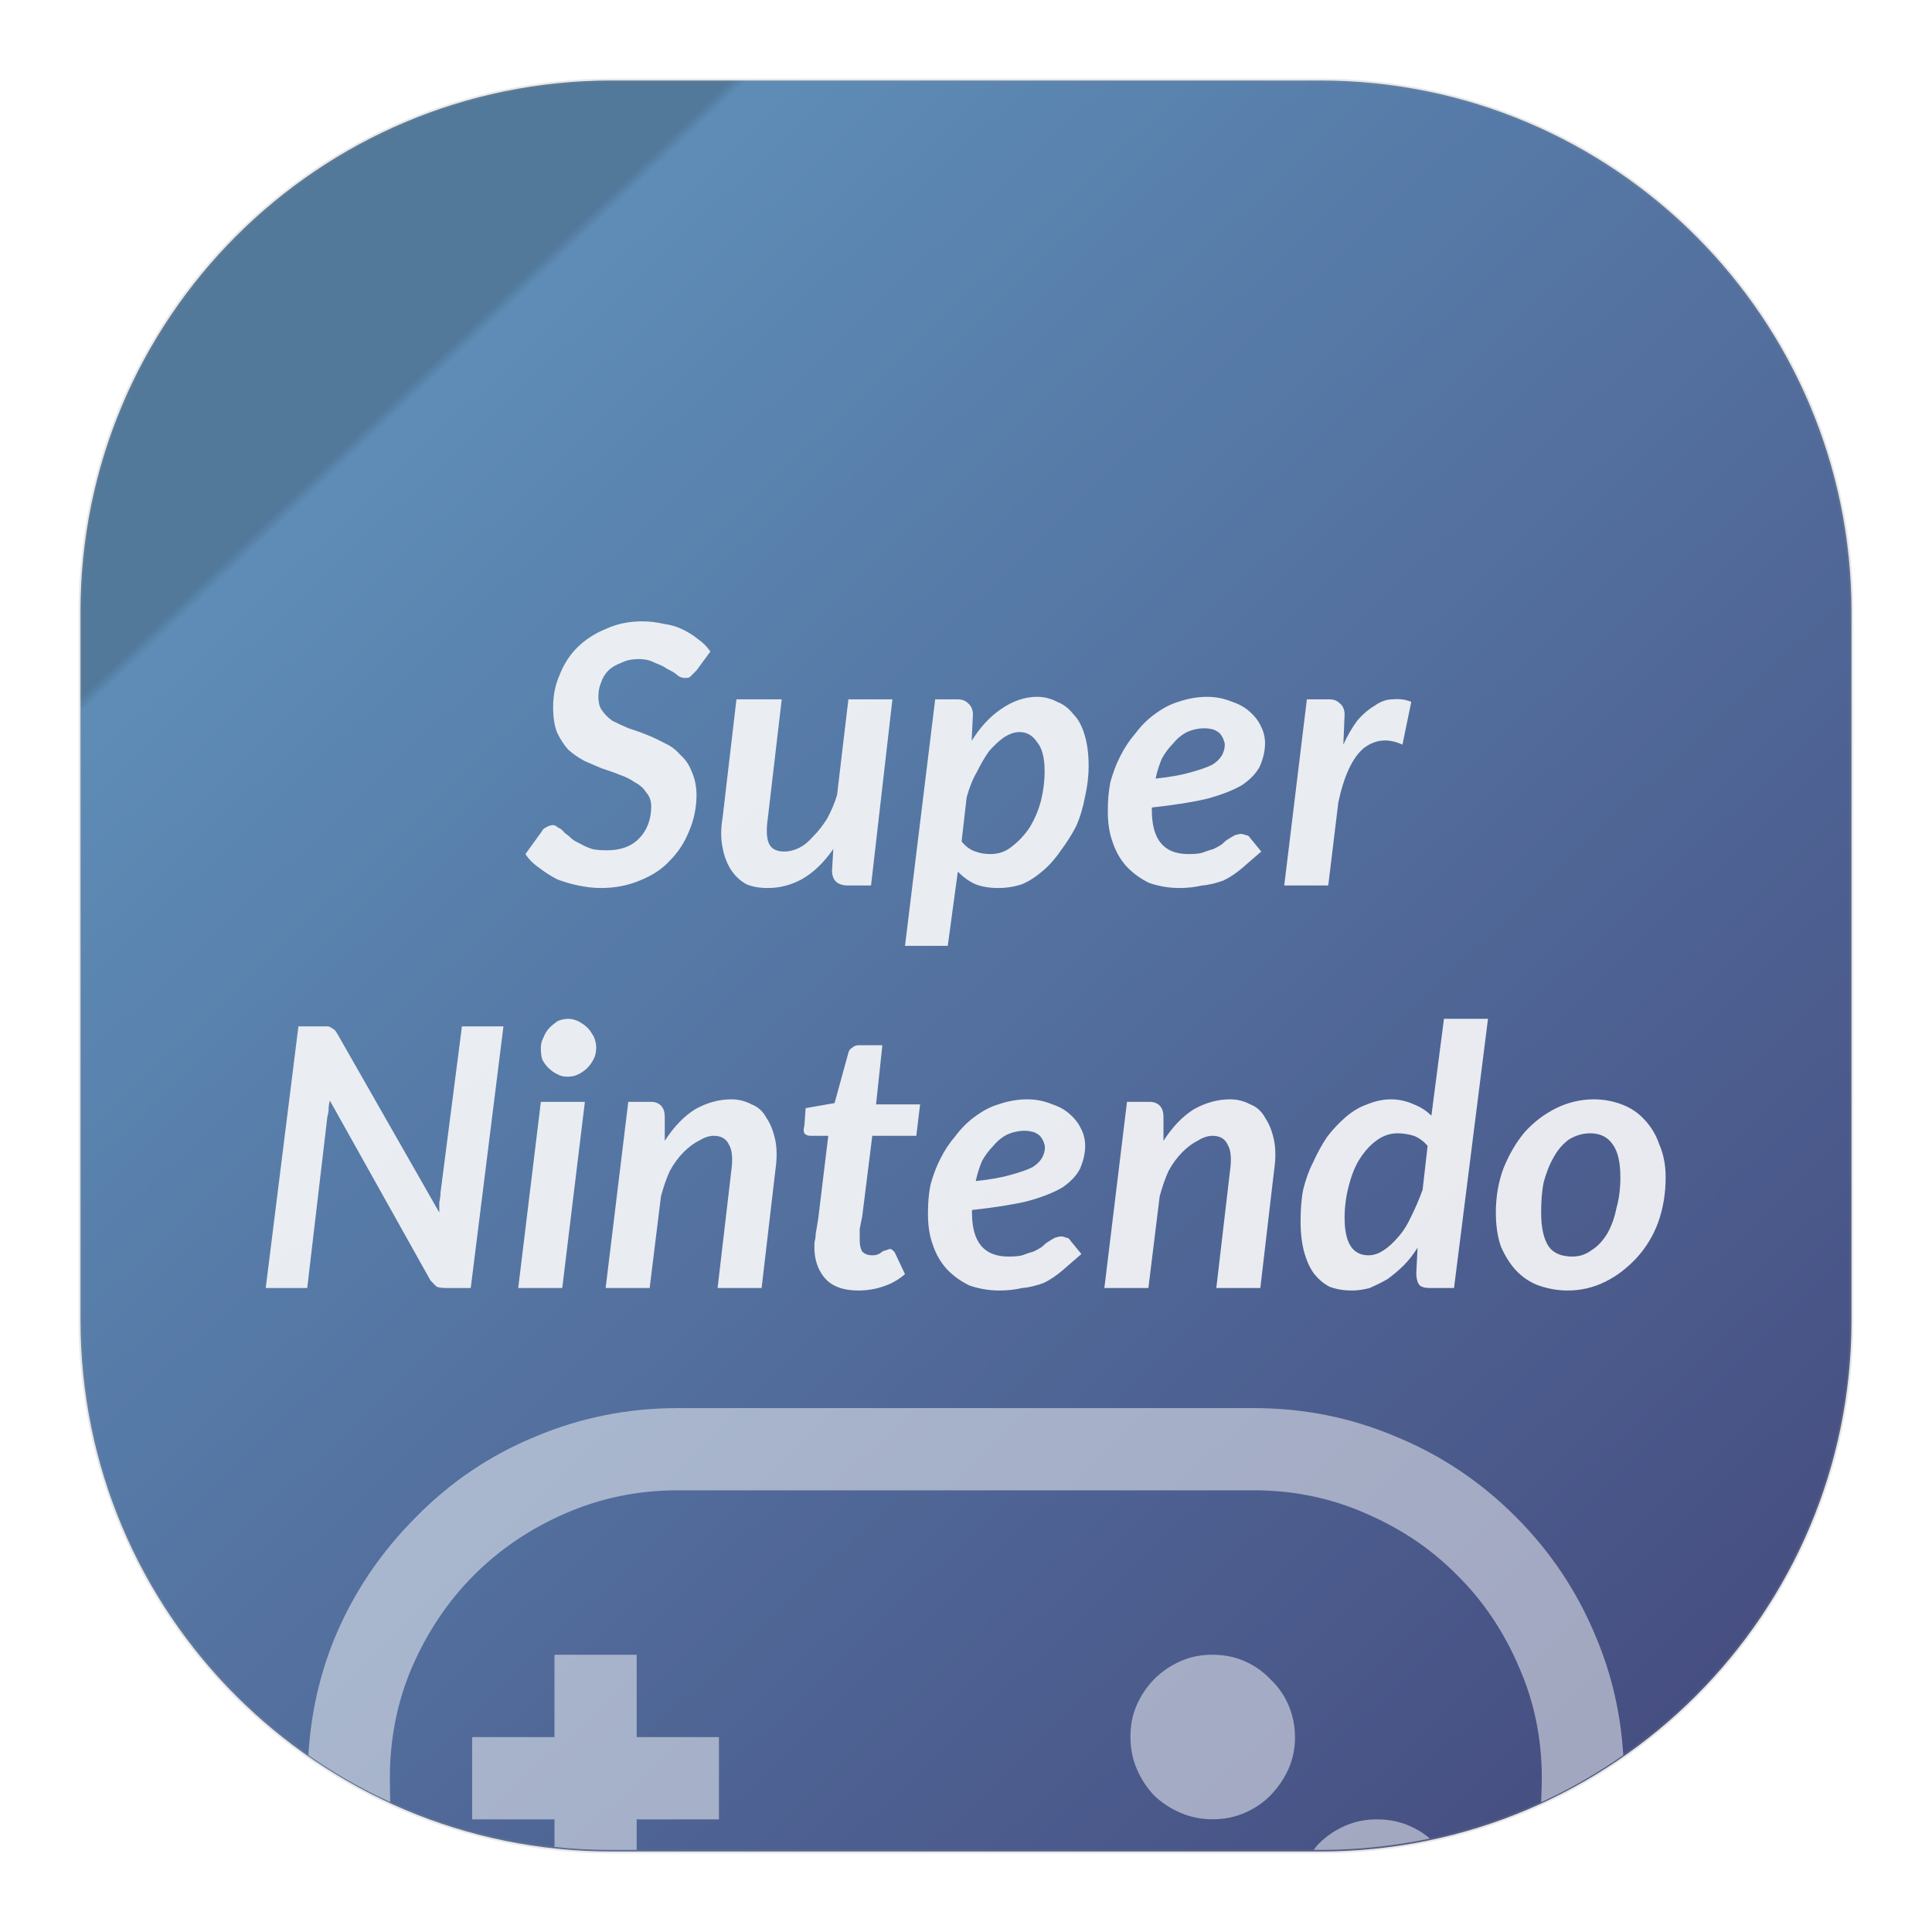
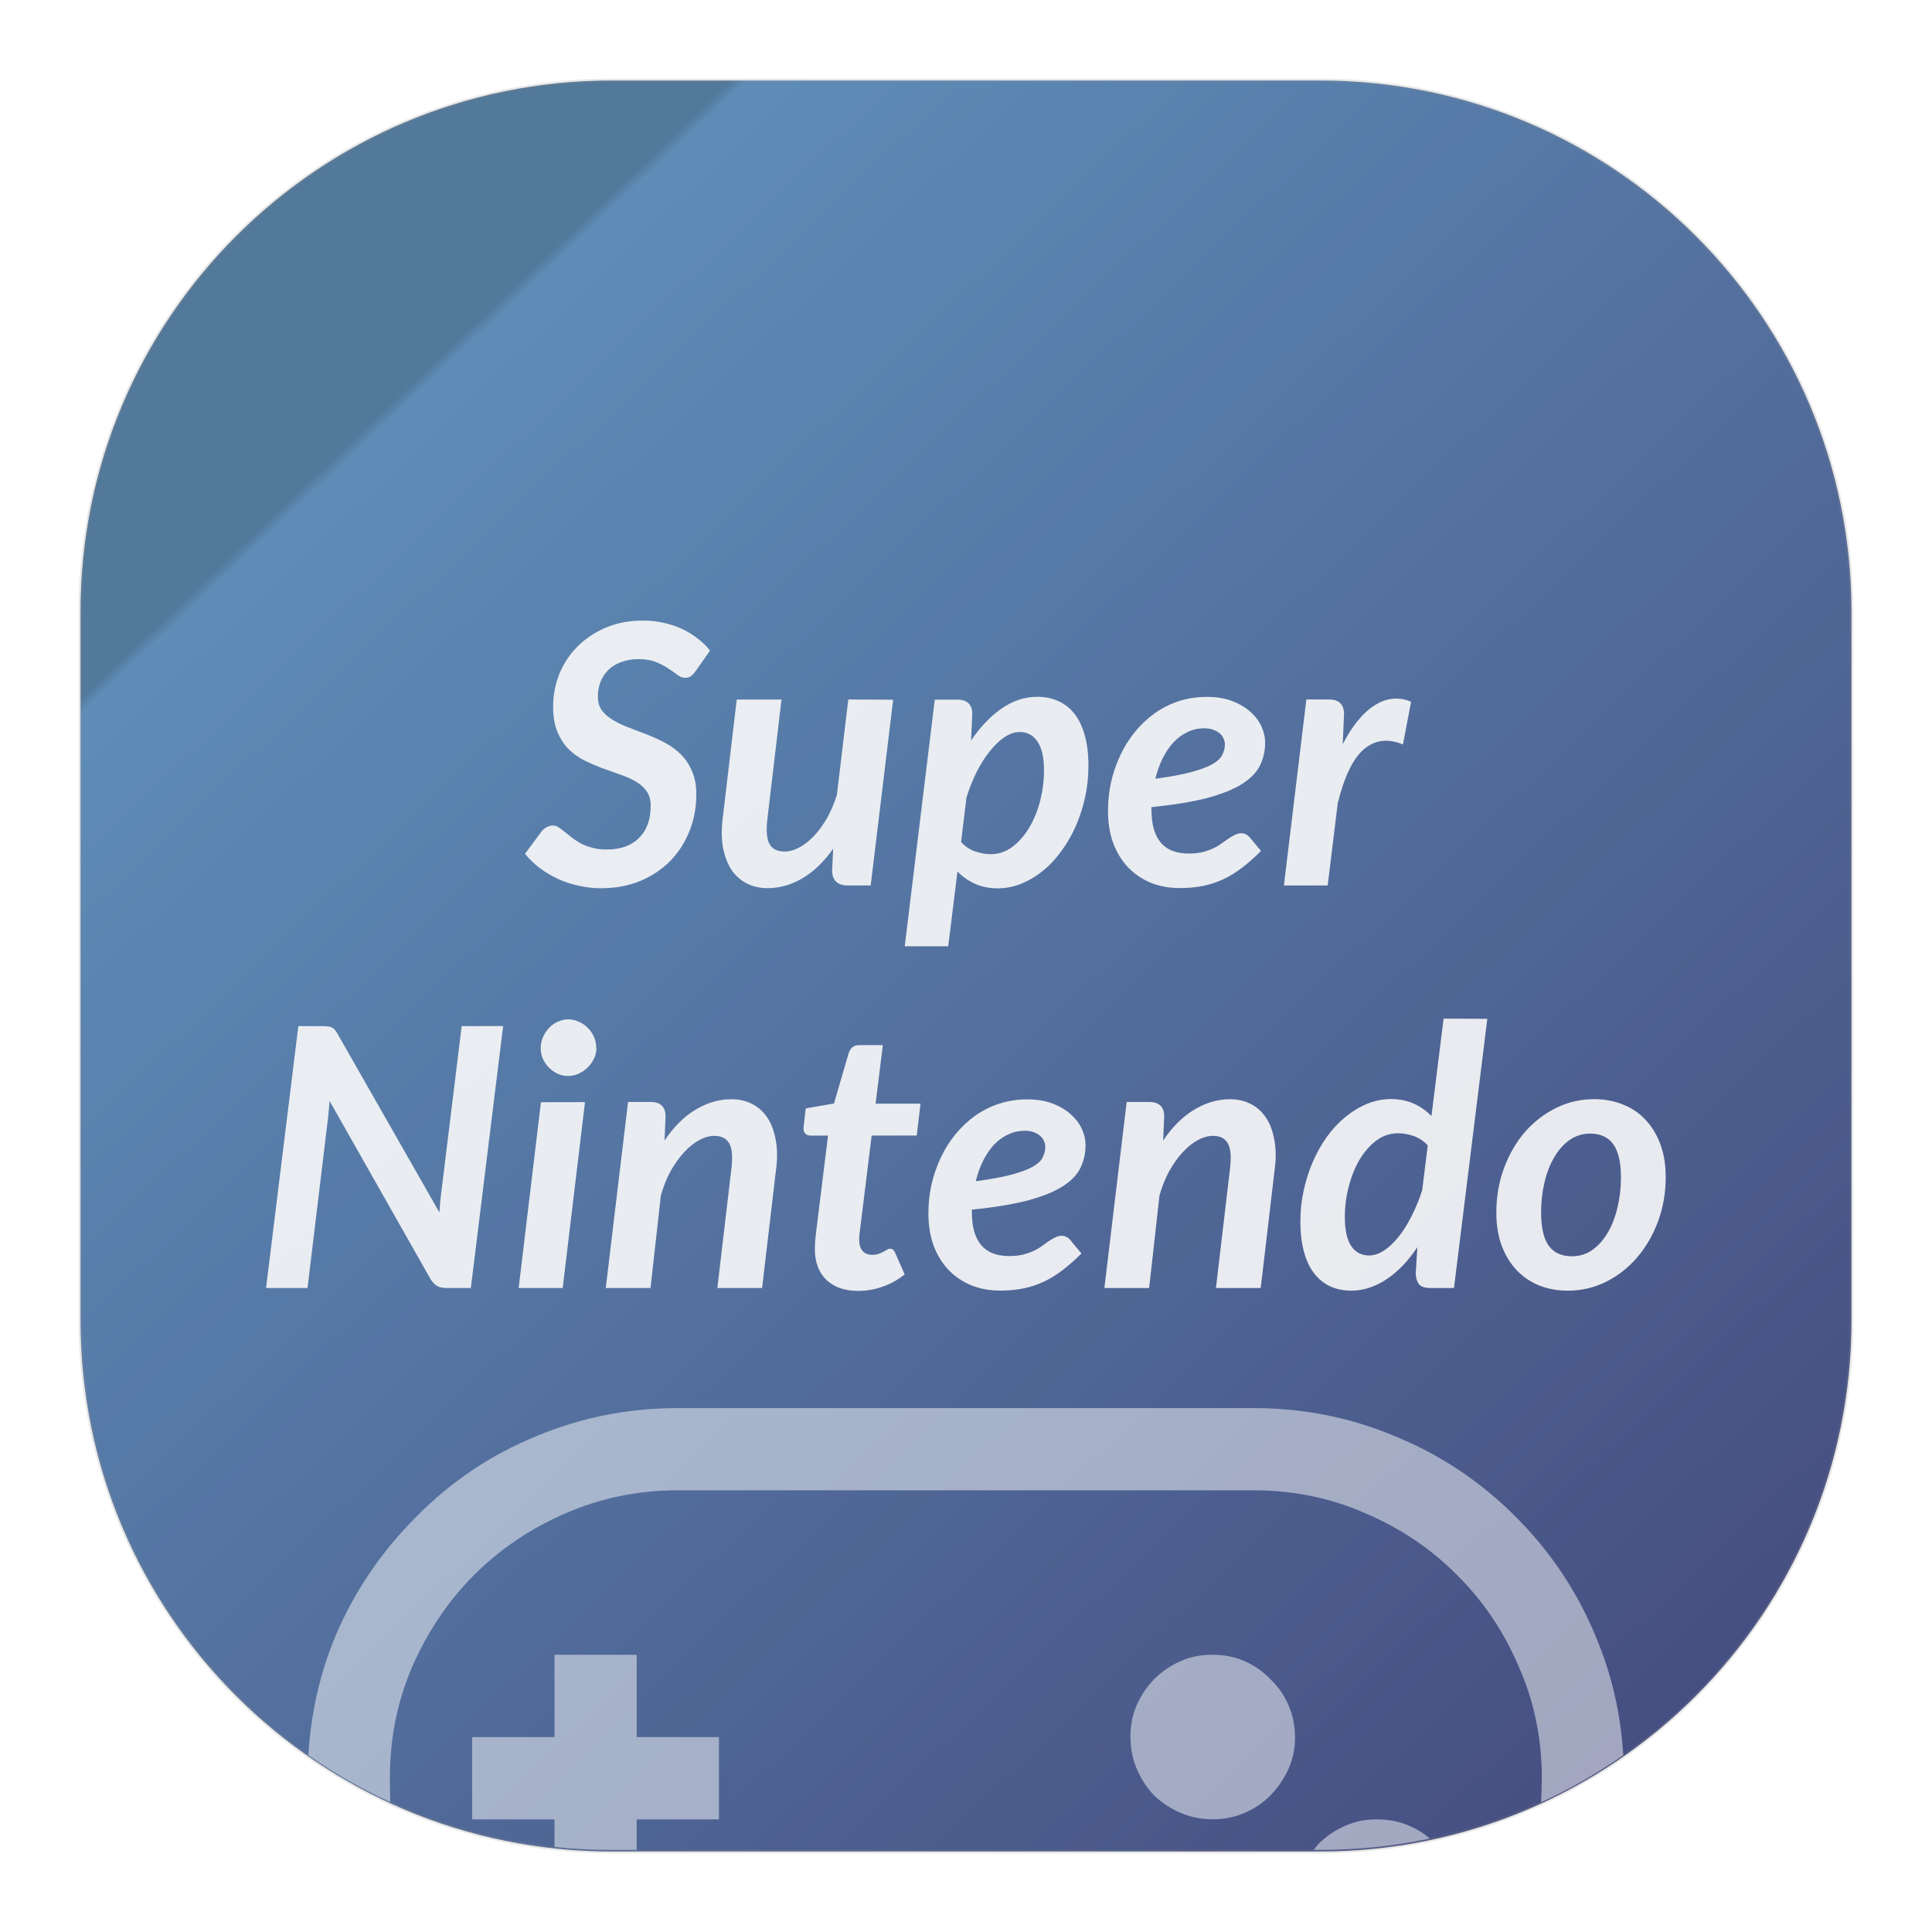
<svg xmlns="http://www.w3.org/2000/svg" viewBox="0 0 24 24" width="512" height="512" fill="none" version="1.1">
  <rect x="1" y="1" width="22" height="22" rx="6.6" fill="url(#a)" opacity=".9" stroke="gray" stroke-opacity=".2" vector-effect="non-scaling-stroke" style="-inkscape-stroke:hairline" />
-   <text x="11.988" y="11" fill="#fafafa" font-family="Lato" font-style="italic" font-weight="bold" opacity=".9" stroke-width=".881" text-anchor="middle">
-     <tspan fill="#fafafa" font-family="Lato" font-size="4.5px" font-style="italic" font-weight="bold" stroke-width=".881">Super</tspan>
-   </text>
-   <text x="11.988" y="16" fill="#fafafa" font-family="Lato" font-style="italic" font-weight="bold" opacity=".9" stroke-width=".881" text-anchor="middle">
-     <tspan fill="#fafafa" font-family="Lato" font-size="4.5px" font-style="italic" font-weight="bold" stroke-width=".881">Nintendo</tspan>
-   </text>
+   <path d="m 8.645,8.332 q -0.032,0.045 -0.063,0.068 -0.029,0.02 -0.074,0.02 -0.045,0 -0.092,-0.036 -0.047,-0.036 -0.113,-0.079 -0.065,-0.045 -0.155,-0.081 -0.09,-0.036 -0.216,-0.036 -0.121,0 -0.216,0.036 -0.095,0.036 -0.16,0.099 -0.063,0.063 -0.097,0.148 -0.032,0.086 -0.032,0.184 0,0.103 0.052,0.173 0.054,0.068 0.14,0.119 0.086,0.052 0.196,0.092 0.11,0.041 0.223,0.086 0.115,0.045 0.225,0.103 0.11,0.059 0.196,0.144 0.086,0.086 0.137,0.207 0.054,0.119 0.054,0.29 0,0.238 -0.083,0.45 -0.083,0.211 -0.236,0.371 -0.153,0.158 -0.373,0.252 -0.221,0.092 -0.493,0.092 -0.142,0 -0.279,-0.032 -0.137,-0.029 -0.259,-0.086 -0.121,-0.056 -0.225,-0.135 -0.103,-0.079 -0.18,-0.175 l 0.207,-0.279 q 0.025,-0.032 0.063,-0.052 0.038,-0.02 0.076,-0.02 0.036,0 0.07,0.022 0.036,0.022 0.076,0.056 0.043,0.032 0.09,0.072 0.05,0.038 0.11,0.072 0.063,0.032 0.142,0.054 0.081,0.022 0.182,0.022 0.257,0 0.401,-0.144 0.144,-0.144 0.144,-0.398 0,-0.113 -0.052,-0.184 -0.052,-0.072 -0.137,-0.121 -0.086,-0.05 -0.196,-0.086 -0.108,-0.038 -0.221,-0.079 -0.113,-0.043 -0.223,-0.097 -0.108,-0.056 -0.194,-0.142 -0.086,-0.088 -0.137,-0.214 -0.052,-0.126 -0.052,-0.31 0,-0.209 0.076,-0.403 0.079,-0.194 0.223,-0.34 0.146,-0.148 0.351,-0.236 0.207,-0.09 0.466,-0.09 0.133,0 0.254,0.027 0.124,0.027 0.23,0.076 0.106,0.05 0.194,0.119 0.09,0.068 0.155,0.151 z m 2.45,0.36 -0.279,2.308 h -0.281 q -0.198,0 -0.198,-0.191 l 0.013,-0.266 q -0.175,0.247 -0.385,0.369 -0.207,0.121 -0.43,0.121 -0.144,0 -0.259,-0.059 -0.115,-0.059 -0.189,-0.169 -0.074,-0.113 -0.106,-0.277 -0.029,-0.164 -0.002,-0.373 l 0.173,-1.465 h 0.556 l -0.173,1.465 q -0.029,0.227 0.022,0.326 0.052,0.097 0.189,0.097 0.09,0 0.182,-0.05 0.095,-0.05 0.182,-0.142 0.088,-0.092 0.162,-0.221 0.074,-0.131 0.124,-0.29 l 0.142,-1.186 z m 0.844,1.768 q 0.076,0.083 0.175,0.117 0.099,0.034 0.194,0.034 0.148,0 0.27,-0.092 0.121,-0.092 0.209,-0.241 0.088,-0.148 0.135,-0.333 0.047,-0.187 0.047,-0.373 0,-0.243 -0.081,-0.36 -0.079,-0.119 -0.221,-0.119 -0.092,0 -0.187,0.063 -0.095,0.063 -0.182,0.173 -0.088,0.108 -0.164,0.257 -0.074,0.148 -0.128,0.32 z m 0.124,-1.26 q 0.167,-0.25 0.376,-0.396 0.211,-0.148 0.448,-0.148 0.144,0 0.261,0.054 0.117,0.052 0.2,0.158 0.083,0.106 0.128,0.268 0.045,0.162 0.045,0.38 0,0.196 -0.041,0.385 -0.041,0.189 -0.115,0.358 -0.074,0.169 -0.178,0.31 -0.101,0.142 -0.227,0.245 -0.126,0.103 -0.27,0.162 -0.142,0.059 -0.295,0.059 -0.158,0 -0.283,-0.056 -0.124,-0.056 -0.218,-0.153 l -0.115,0.929 h -0.54 l 0.373,-3.064 h 0.281 q 0.088,0 0.135,0.043 0.05,0.043 0.05,0.137 z m 2.898,-0.153 q -0.113,0 -0.209,0.047 -0.097,0.045 -0.175,0.128 -0.076,0.083 -0.135,0.2 -0.056,0.115 -0.09,0.252 0.279,-0.038 0.448,-0.083 0.171,-0.047 0.263,-0.099 0.092,-0.054 0.121,-0.115 0.032,-0.063 0.032,-0.131 0,-0.034 -0.016,-0.07 -0.013,-0.036 -0.045,-0.063 Q 15.125,9.085 15.075,9.067 15.028,9.047 14.961,9.047 Z m -0.657,1.012 q 0,0.544 0.461,0.544 0.099,0 0.175,-0.018 0.076,-0.02 0.133,-0.047 0.059,-0.027 0.103,-0.061 0.047,-0.034 0.086,-0.061 0.041,-0.027 0.079,-0.045 0.038,-0.02 0.083,-0.02 0.027,0 0.052,0.013 0.027,0.013 0.047,0.036 l 0.142,0.171 q -0.119,0.119 -0.234,0.207 -0.115,0.088 -0.234,0.144 -0.119,0.056 -0.252,0.083 -0.133,0.027 -0.288,0.027 -0.203,0 -0.367,-0.068 -0.164,-0.07 -0.281,-0.194 -0.117,-0.126 -0.182,-0.301 -0.063,-0.178 -0.063,-0.396 0,-0.182 0.038,-0.358 0.041,-0.175 0.115,-0.333 0.074,-0.158 0.182,-0.29 0.108,-0.133 0.243,-0.23 0.137,-0.097 0.299,-0.151 0.164,-0.054 0.351,-0.054 0.18,0 0.315,0.052 0.137,0.052 0.227,0.135 0.092,0.081 0.137,0.182 0.045,0.101 0.045,0.198 0,0.155 -0.063,0.283 -0.061,0.128 -0.221,0.23 -0.158,0.101 -0.432,0.175 -0.275,0.072 -0.698,0.115 z M 16.68,9.245 q 0.088,-0.171 0.187,-0.292 0.101,-0.124 0.209,-0.191 0.108,-0.07 0.223,-0.081 0.115,-0.013 0.23,0.036 l -0.101,0.531 q -0.275,-0.115 -0.481,0.056 -0.205,0.171 -0.329,0.673 L 16.493,11 h -0.544 l 0.279,-2.311 h 0.283 q 0.088,0 0.135,0.043 0.05,0.043 0.05,0.137 z" style="font-style:italic;font-weight:bold;font-size:4.5px;font-family:Lato;text-anchor:middle;opacity:0.9;fill:#fafafa;stroke-width:0.881" fill="#fafafa" opacity=".9" aria-label="Super" />
+   <path d="M 6.25,12.746 5.849,16 h -0.301 q -0.068,0 -0.113,-0.022 -0.043,-0.025 -0.081,-0.079 l -1.26,-2.223 q -0.004,0.056 -0.009,0.108 -0.004,0.05 -0.009,0.095 L 3.82,16 h -0.515 l 0.401,-3.253 h 0.306 q 0.038,0 0.063,0.004 0.027,0.002 0.047,0.013 0.02,0.009 0.036,0.027 0.016,0.018 0.034,0.05 l 1.267,2.221 q 0.004,-0.068 0.009,-0.128 0.007,-0.063 0.013,-0.115 l 0.254,-2.072 z m 1.017,0.945 L 6.99,16 h -0.547 l 0.277,-2.308 z m 0.142,-0.673 q 0,0.072 -0.032,0.135 -0.029,0.063 -0.079,0.11 -0.05,0.047 -0.113,0.076 -0.063,0.027 -0.131,0.027 -0.065,0 -0.126,-0.027 -0.061,-0.029 -0.108,-0.076 -0.047,-0.047 -0.076,-0.11 -0.027,-0.063 -0.027,-0.135 0,-0.072 0.029,-0.137 0.029,-0.065 0.076,-0.113 0.047,-0.05 0.108,-0.076 0.063,-0.029 0.128,-0.029 0.068,0 0.131,0.029 0.063,0.027 0.11,0.074 0.05,0.047 0.079,0.113 0.029,0.065 0.029,0.14 z m 0.846,1.15 q 0.175,-0.259 0.389,-0.385 0.214,-0.128 0.441,-0.128 0.144,0 0.259,0.059 0.115,0.059 0.189,0.171 0.074,0.11 0.103,0.275 0.032,0.162 0.004,0.371 L 9.467,16 h -0.556 l 0.173,-1.469 q 0.029,-0.225 -0.022,-0.322 -0.052,-0.099 -0.189,-0.099 -0.092,0 -0.189,0.054 -0.097,0.052 -0.187,0.151 -0.09,0.097 -0.167,0.234 -0.074,0.135 -0.121,0.304 L 8.081,16 h -0.556 l 0.277,-2.311 h 0.281 q 0.088,0 0.135,0.043 0.05,0.043 0.05,0.137 z m 1.868,1.361 q 0,-0.016 0,-0.036 0,-0.022 0.002,-0.063 0.004,-0.043 0.011,-0.11 0.009,-0.07 0.022,-0.178 l 0.128,-1.035 h -0.218 q -0.041,0 -0.068,-0.029 -0.025,-0.029 -0.016,-0.088 l 0.025,-0.221 0.351,-0.061 0.184,-0.63 q 0.016,-0.045 0.047,-0.07 0.032,-0.025 0.079,-0.025 h 0.297 l -0.09,0.727 h 0.558 l -0.047,0.396 h -0.56 l -0.124,1.006 q -0.011,0.092 -0.018,0.146 -0.007,0.054 -0.011,0.086 -0.002,0.029 -0.002,0.043 0,0.011 0,0.016 0,0.086 0.041,0.135 0.043,0.05 0.119,0.05 0.047,0 0.081,-0.011 0.034,-0.013 0.059,-0.027 0.025,-0.013 0.045,-0.025 0.02,-0.013 0.038,-0.013 0.025,0 0.038,0.013 0.013,0.011 0.025,0.036 l 0.119,0.27 q -0.124,0.101 -0.275,0.153 -0.148,0.052 -0.304,0.052 -0.245,0 -0.389,-0.133 -0.142,-0.133 -0.148,-0.373 z M 12.73,14.047 q -0.113,0 -0.209,0.047 -0.097,0.045 -0.175,0.128 -0.076,0.083 -0.135,0.2 -0.056,0.115 -0.09,0.252 0.279,-0.038 0.448,-0.083 0.171,-0.047 0.263,-0.099 0.092,-0.054 0.121,-0.115 0.032,-0.063 0.032,-0.131 0,-0.034 -0.016,-0.07 -0.013,-0.036 -0.045,-0.063 -0.029,-0.029 -0.079,-0.047 -0.047,-0.02 -0.115,-0.02 z m -0.657,1.012 q 0,0.544 0.461,0.544 0.099,0 0.175,-0.018 0.076,-0.02 0.133,-0.047 0.059,-0.027 0.103,-0.061 0.047,-0.034 0.086,-0.061 0.041,-0.027 0.079,-0.045 0.038,-0.02 0.083,-0.02 0.027,0 0.052,0.013 0.027,0.013 0.047,0.036 l 0.142,0.171 q -0.119,0.119 -0.234,0.207 -0.115,0.088 -0.234,0.144 -0.119,0.056 -0.252,0.083 -0.133,0.027 -0.288,0.027 -0.203,0 -0.367,-0.068 -0.164,-0.07 -0.281,-0.194 -0.117,-0.126 -0.182,-0.301 -0.063,-0.178 -0.063,-0.396 0,-0.182 0.038,-0.358 0.041,-0.175 0.115,-0.333 0.074,-0.158 0.182,-0.29 0.108,-0.133 0.243,-0.23 0.137,-0.097 0.299,-0.151 0.164,-0.054 0.351,-0.054 0.18,0 0.315,0.052 0.137,0.052 0.227,0.135 0.092,0.081 0.137,0.182 0.045,0.101 0.045,0.198 0,0.155 -0.063,0.283 -0.061,0.128 -0.221,0.23 -0.158,0.101 -0.432,0.175 -0.275,0.072 -0.698,0.115 z m 2.376,-0.891 q 0.175,-0.259 0.389,-0.385 0.214,-0.128 0.441,-0.128 0.144,0 0.259,0.059 0.115,0.059 0.189,0.171 0.074,0.11 0.103,0.275 0.032,0.162 0.004,0.371 L 15.661,16 h -0.556 l 0.173,-1.469 q 0.029,-0.225 -0.022,-0.322 -0.052,-0.099 -0.189,-0.099 -0.092,0 -0.189,0.054 -0.097,0.052 -0.187,0.151 -0.09,0.097 -0.167,0.234 -0.074,0.135 -0.121,0.304 L 14.275,16 h -0.556 l 0.277,-2.311 h 0.281 q 0.088,0 0.135,0.043 0.05,0.043 0.05,0.137 z m 3.287,0.061 q -0.076,-0.083 -0.175,-0.117 -0.099,-0.034 -0.196,-0.034 -0.148,0 -0.27,0.092 -0.121,0.092 -0.209,0.241 -0.086,0.148 -0.133,0.335 -0.047,0.184 -0.047,0.371 0,0.243 0.079,0.362 0.081,0.117 0.223,0.117 0.09,0 0.184,-0.061 0.095,-0.063 0.182,-0.171 0.088,-0.11 0.162,-0.259 0.076,-0.148 0.131,-0.32 z m 0.74,-1.573 -0.414,3.344 h -0.295 q -0.106,0 -0.144,-0.052 -0.036,-0.054 -0.036,-0.133 l 0.02,-0.322 q -0.083,0.124 -0.178,0.225 -0.095,0.099 -0.198,0.169 -0.103,0.07 -0.216,0.108 -0.11,0.038 -0.227,0.038 -0.144,0 -0.261,-0.052 -0.117,-0.054 -0.2,-0.16 -0.083,-0.106 -0.128,-0.268 -0.045,-0.162 -0.045,-0.383 0,-0.196 0.041,-0.383 0.041,-0.189 0.115,-0.358 0.074,-0.169 0.175,-0.31 0.103,-0.142 0.23,-0.245 0.126,-0.103 0.268,-0.162 0.144,-0.059 0.297,-0.059 0.155,0 0.281,0.056 0.126,0.056 0.221,0.155 l 0.151,-1.21 z m 1.053,2.95 q 0.14,0 0.252,-0.079 0.113,-0.081 0.191,-0.214 0.079,-0.135 0.121,-0.313 0.043,-0.178 0.043,-0.373 0,-0.281 -0.095,-0.412 -0.095,-0.133 -0.288,-0.133 -0.14,0 -0.254,0.079 -0.113,0.079 -0.191,0.214 -0.079,0.133 -0.121,0.31 -0.043,0.178 -0.043,0.376 0,0.281 0.095,0.414 0.095,0.131 0.29,0.131 z m -0.052,0.427 q -0.191,0 -0.353,-0.063 -0.162,-0.065 -0.281,-0.189 -0.119,-0.124 -0.187,-0.304 -0.068,-0.18 -0.068,-0.412 0,-0.299 0.097,-0.558 0.097,-0.259 0.261,-0.448 0.167,-0.189 0.387,-0.297 0.221,-0.108 0.47,-0.108 0.191,0 0.353,0.065 0.164,0.063 0.281,0.187 0.119,0.124 0.187,0.304 0.068,0.18 0.068,0.412 0,0.297 -0.097,0.556 -0.097,0.257 -0.263,0.448 -0.164,0.189 -0.385,0.299 -0.221,0.108 -0.47,0.108 z" style="font-style:italic;font-weight:bold;font-size:4.5px;font-family:Lato;text-anchor:middle;opacity:0.9;fill:#fafafa;stroke-width:0.881" fill="#fafafa" opacity=".9" aria-label="Nintendo" />
  <defs>
    <linearGradient id="a" x1=".05" x2="1" y2="1" gradientTransform="scale(22)" gradientUnits="userSpaceOnUse">
      <stop stop-color="#3f698f" offset=".2" />
      <stop stop-color="#4c80af" offset=".205" />
      <stop stop-color="#313871" offset="1" />
    </linearGradient>
  </defs>
  <path d="m8.419 17.492c-0.617 0-1.205 0.117-1.764 0.352-0.559 0.229-1.054 0.561-1.484 0.998-0.437 0.436-0.773 0.933-1.008 1.492-0.193 0.467-0.302 0.956-0.332 1.469 0.319 0.222 0.658 0.419 1.016 0.582-0.001-0.1-0.004-0.221-0.004-0.295 0-0.495 0.093-0.958 0.279-1.389 0.192-0.437 0.447-0.815 0.766-1.135 0.325-0.324 0.703-0.579 1.135-0.766 0.437-0.191 0.902-0.287 1.397-0.287h7.154c0.495 0 0.959 0.096 1.391 0.287 0.436 0.187 0.814 0.441 1.135 0.766 0.324 0.32 0.579 0.699 0.766 1.135 0.191 0.431 0.287 0.893 0.287 1.389 0 0.074-0.005 0.196-0.008 0.297 0.359-0.164 0.699-0.361 1.02-0.584-0.031-0.512-0.143-1.001-0.34-1.469-0.23-0.559-0.562-1.058-0.998-1.494-0.436-0.436-0.933-0.767-1.492-0.996-0.554-0.234-1.14-0.352-1.758-0.352zm-1.531 3.064v1.023h-1.023v1.022h1.023v0.342c0.233 0.025 0.469 0.037 0.709 0.037h0.312v-0.379h1.022v-1.022h-1.022v-1.023zm8.176 0c-0.144-6.86e-4 -0.278 0.026-0.4 0.08-0.123 0.054-0.232 0.129-0.328 0.225-0.089 0.091-0.161 0.198-0.215 0.32-0.054 0.122-0.079 0.255-0.078 0.398 6.87e-4 0.144 0.027 0.276 0.08 0.398 0.053 0.123 0.124 0.233 0.215 0.328 0.095 0.091 0.205 0.162 0.328 0.215 0.123 0.053 0.255 0.08 0.398 0.08 0.143 0 0.276-0.027 0.398-0.08 0.123-0.053 0.23-0.125 0.32-0.217 0.094-0.097 0.168-0.205 0.223-0.326 0.054-0.121 0.083-0.254 0.082-0.398-6.87e-4 -0.144-0.029-0.278-0.082-0.4-0.053-0.122-0.127-0.228-0.223-0.318-0.091-0.096-0.198-0.171-0.32-0.225s-0.254-0.08-0.398-0.08zm2.043 2.045c-0.144-6.86e-4 -0.276 0.026-0.398 0.08-0.123 0.054-0.232 0.127-0.328 0.223-0.023 0.023-0.042 0.051-0.062 0.076h0.08c0.468 0 0.923-0.049 1.363-0.141-0.075-0.065-0.161-0.118-0.254-0.158-0.122-0.053-0.256-0.08-0.4-0.08z" fill="#fefefe" opacity=".5" style="-inkscape-stroke:hairline" />
</svg>
